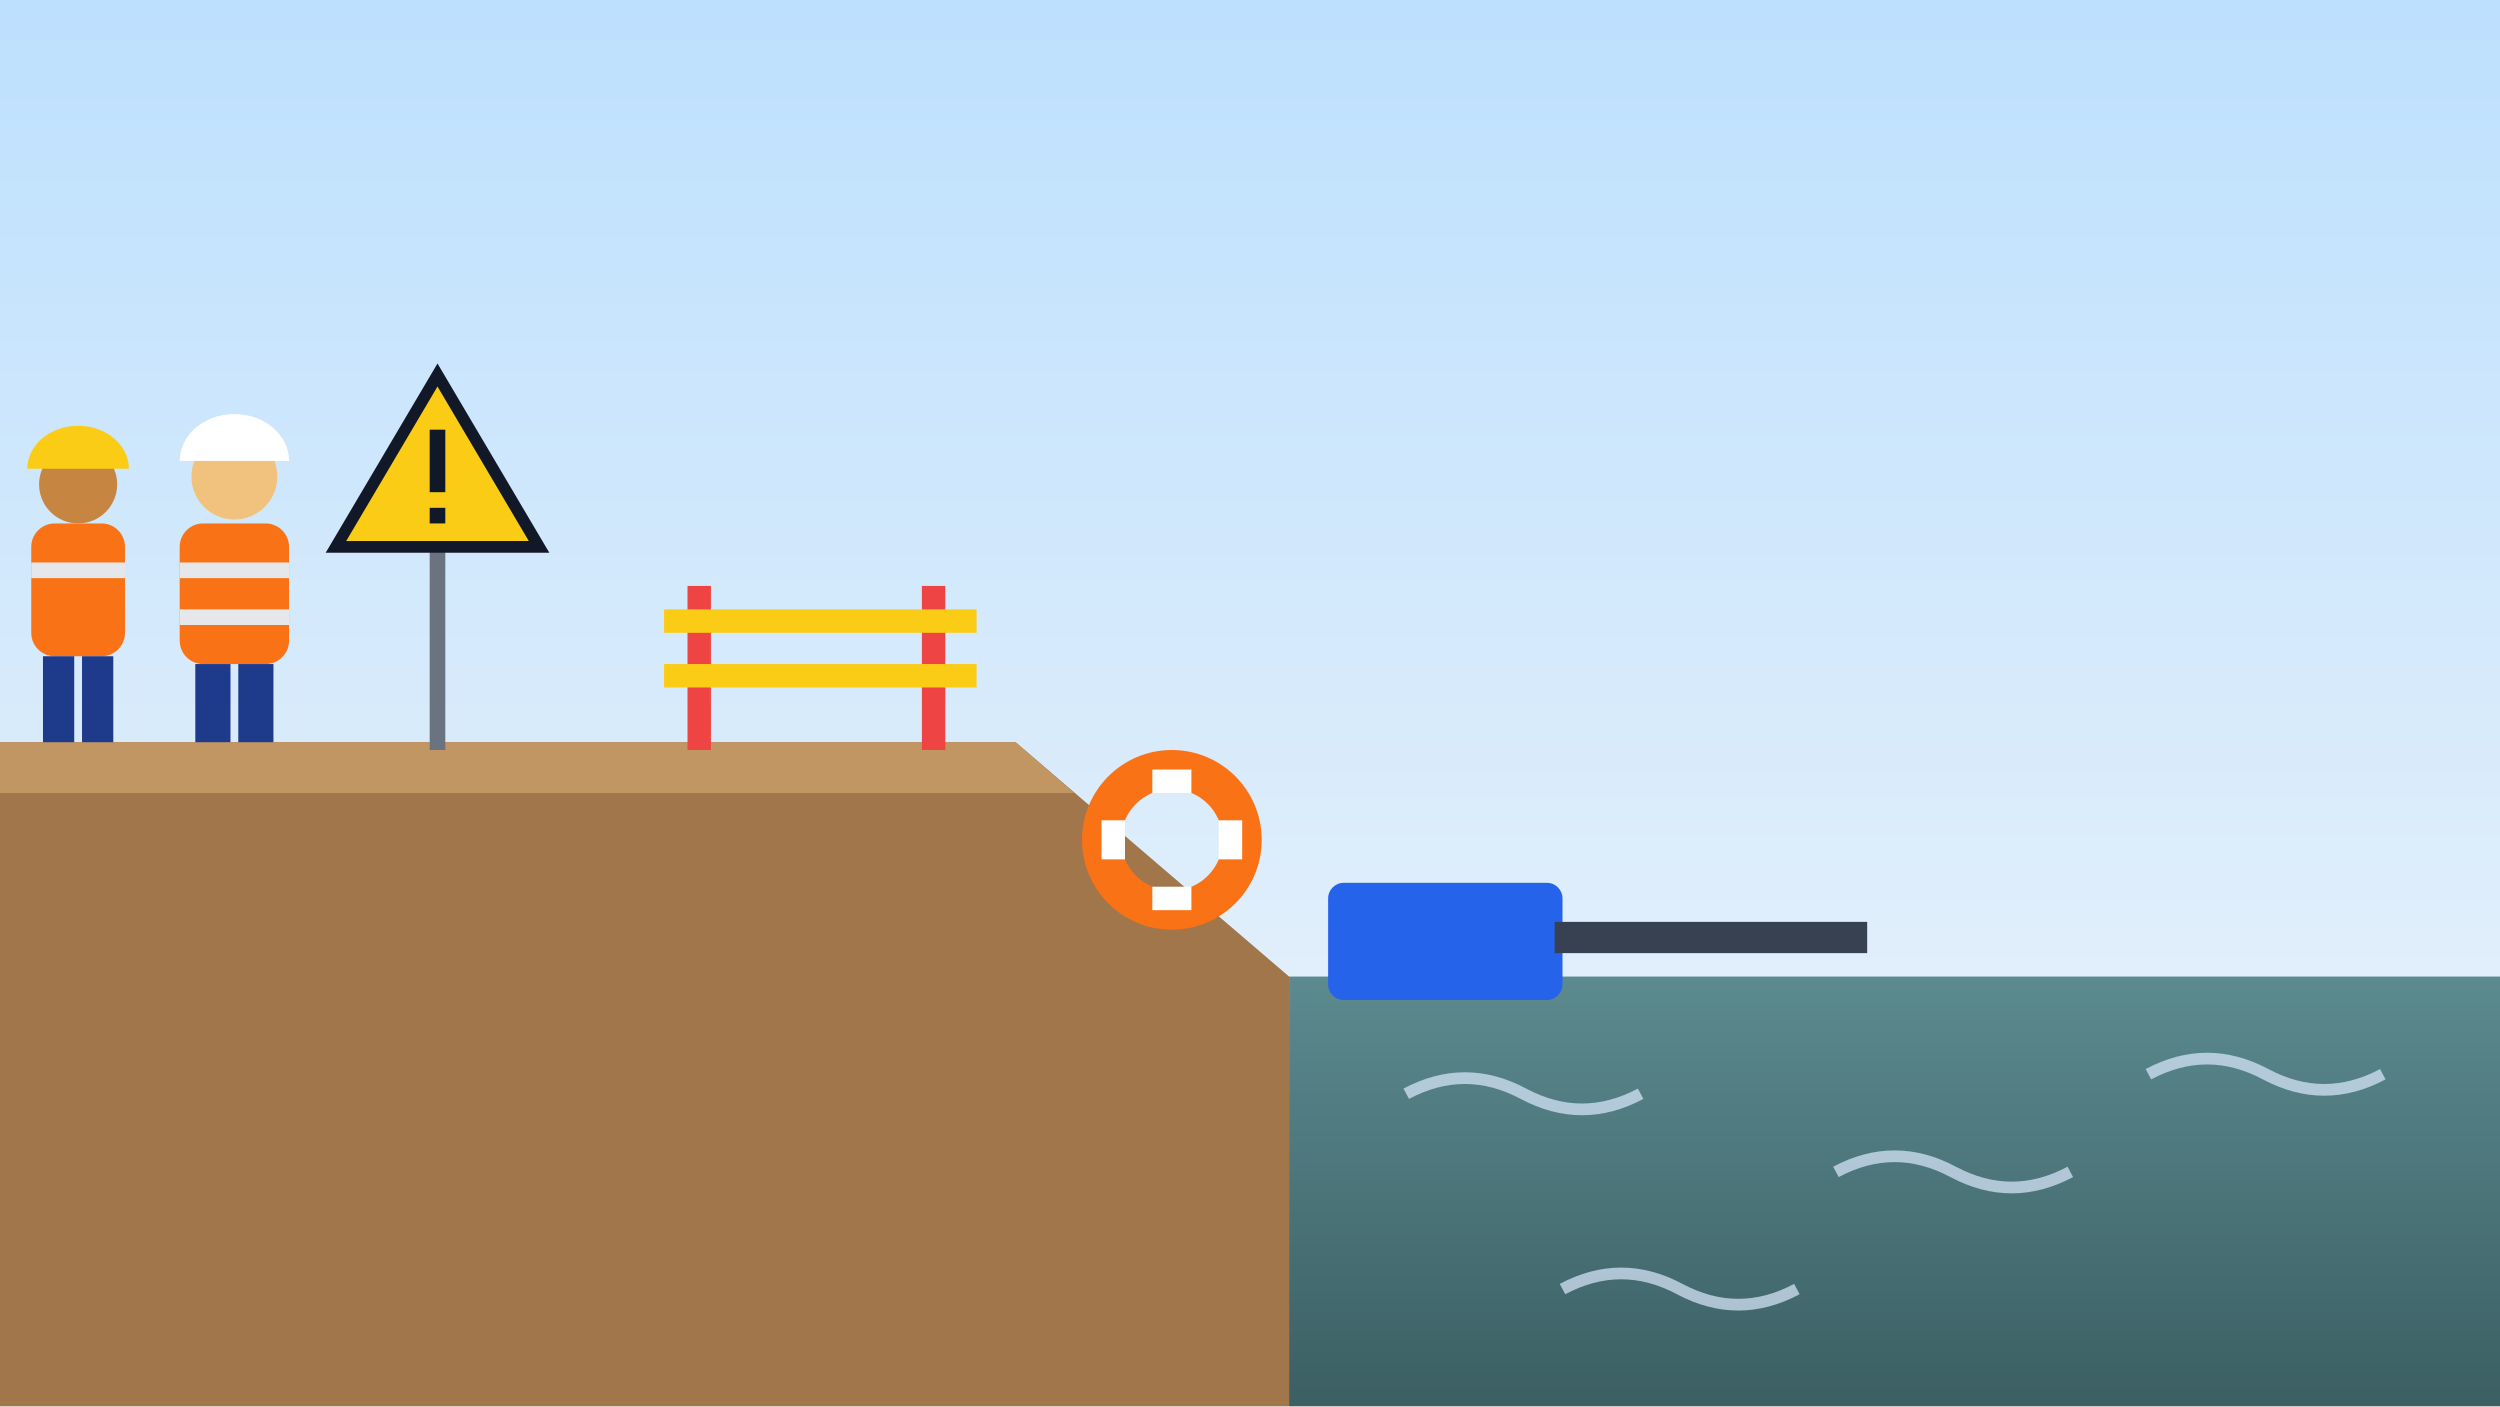
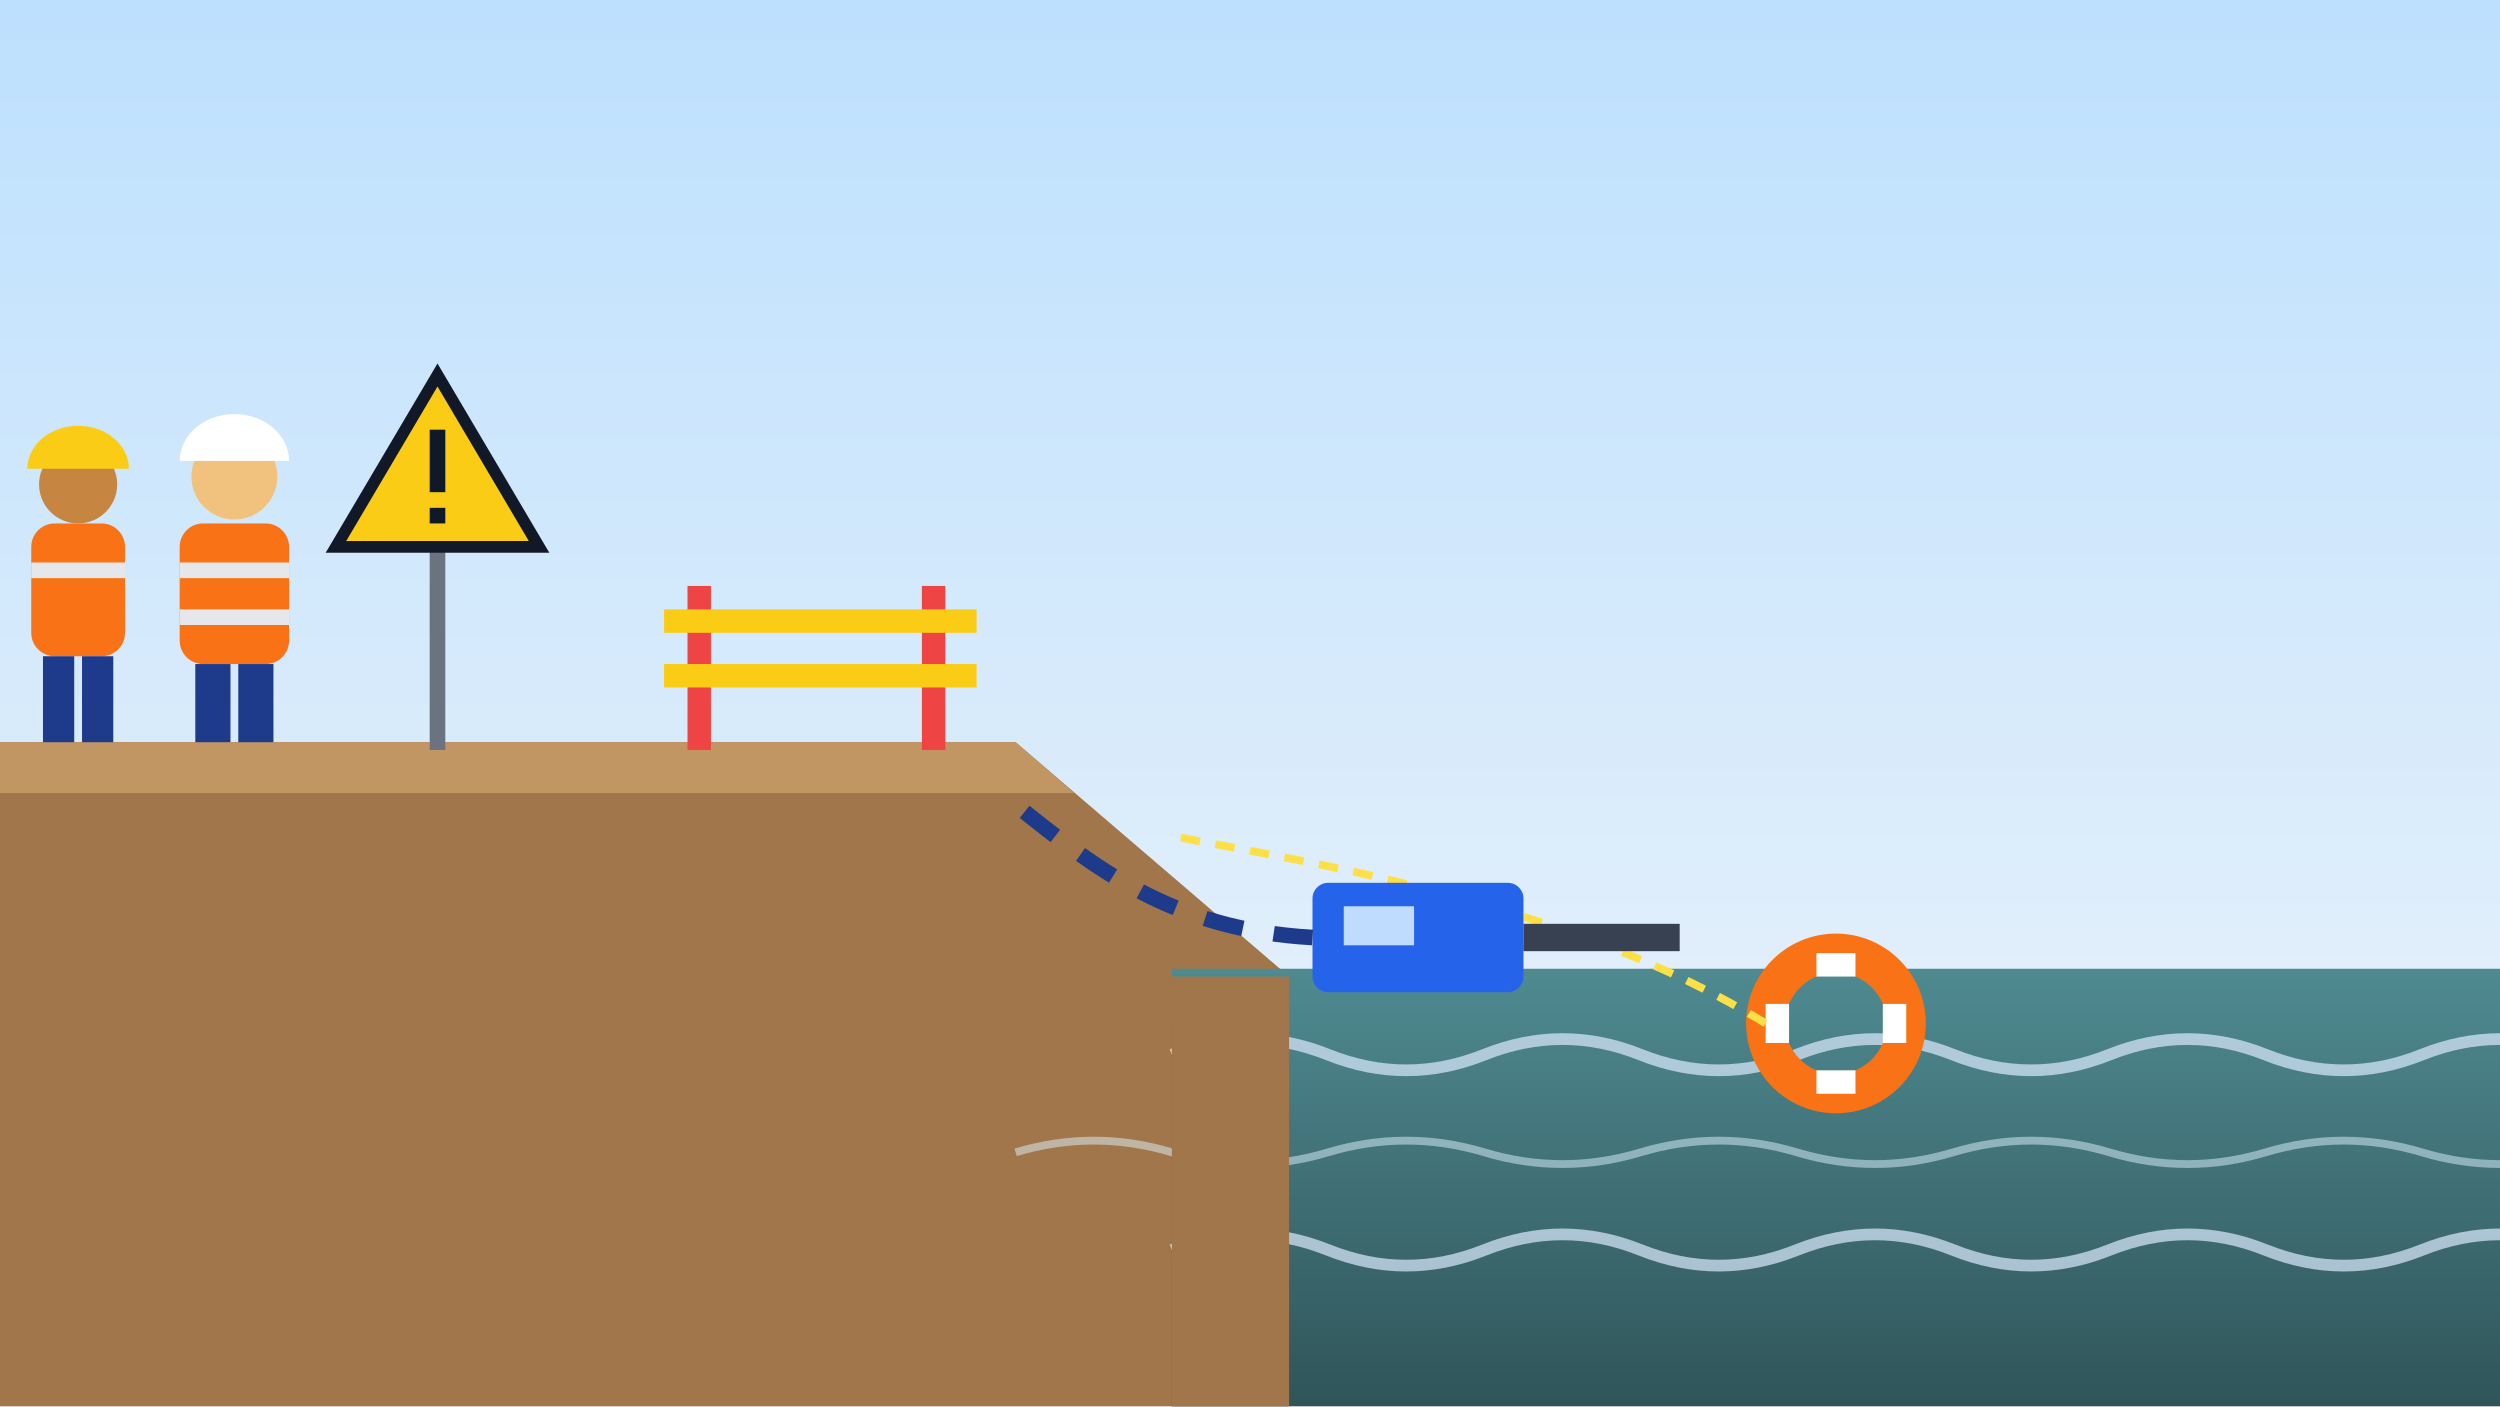
- <svg xmlns="http://www.w3.org/2000/svg" viewBox="0 0 640 360" role="img" aria-label="Ilustrasi bekerja dekat air">
+ <svg xmlns="http://www.w3.org/2000/svg" viewBox="0 0 640 360" role="img" aria-label="Animasi bekerja dekat air dengan pelampung dan ring buoy">
+   <style>
+     .ombak1 { animation: ombak 4s linear infinite; }
+     .ombak2 { animation: ombak 6s linear infinite reverse; }
+     @keyframes ombak { from { transform: translateX(0); } to { transform: translateX(-80px); } }
+     .apung { animation: apung 2.6s ease-in-out infinite; }
+     @keyframes apung { 0%, 100% { transform: translateY(0) rotate(-3deg); } 50% { transform: translateY(-8px) rotate(3deg); } }
+     .pompa { animation: getar .12s linear infinite alternate; }
+     @keyframes getar { to { transform: translateY(-1.5px); } }
+     .keluar path { stroke-dasharray: 10 8; animation: alir .8s linear infinite; }
+     @keyframes alir { to { stroke-dashoffset: -18; } }
+     .rambu { transform-origin: 112px 190px; animation: rambu 3s ease-in-out infinite; }
+     @keyframes rambu { 0%, 100% { transform: rotate(-2deg); } 50% { transform: rotate(2deg); } }
+     @media (prefers-reduced-motion: reduce) { * { animation: none !important; } }
+   </style>
  <defs>
-     <linearGradient id="langit2" x1="0" y1="0" x2="0" y2="1">
+     <linearGradient id="langit6" x1="0" y1="0" x2="0" y2="1">
      <stop offset="0" stop-color="#bde0fe" />
      <stop offset="1" stop-color="#f1f5f9" />
    </linearGradient>
-     <linearGradient id="air" x1="0" y1="0" x2="0" y2="1">
-       <stop offset="0" stop-color="#5b8a8f" />
-       <stop offset="1" stop-color="#3b5f63" />
+     <linearGradient id="air6" x1="0" y1="0" x2="0" y2="1">
+       <stop offset="0" stop-color="#4f8a91" />
+       <stop offset="1" stop-color="#2f5559" />
    </linearGradient>
  </defs>
-   <rect width="640" height="360" fill="url(#langit2)" />
+   <rect width="640" height="360" fill="url(#langit6)" />
  <path d="M0 190 L260 190 L330 250 L330 360 L0 360Z" fill="#a0764a" />
  <path d="M0 190 L260 190 L275 203 L0 203Z" fill="#c29663" />
-   <path d="M330 250 L640 250 L640 360 L330 360Z" fill="url(#air)" />
-   <g stroke="#dbeafe" stroke-width="3" fill="none" opacity=".7">
-     <path d="M360 280 q15 -8 30 0 t30 0" />
-     <path d="M470 300 q15 -8 30 0 t30 0" />
-     <path d="M400 330 q15 -8 30 0 t30 0" />
-     <path d="M550 275 q15 -8 30 0 t30 0" />
+   <rect x="300" y="248" width="340" height="112" fill="url(#air6)" />
+   <g class="ombak1" stroke="#dbeafe" stroke-width="3" fill="none" opacity=".7">
+     <path d="M300 270 q20 -8 40 0 t40 0 t40 0 t40 0 t40 0 t40 0 t40 0 t40 0 t40 0 t40 0" />
+     <path d="M300 320 q20 -8 40 0 t40 0 t40 0 t40 0 t40 0 t40 0 t40 0 t40 0 t40 0 t40 0" />
+   </g>
+   <g class="ombak2" stroke="#e0f2fe" stroke-width="2" fill="none" opacity=".5">
+     <path d="M260 295 q20 -6 40 0 t40 0 t40 0 t40 0 t40 0 t40 0 t40 0 t40 0 t40 0 t40 0" />
+   </g>
+   <path d="M300 250 L330 250 L330 360 L300 360Z" fill="#a0764a" />
+   <g class="apung" style="transform-origin:470px 262px">
+     <circle cx="470" cy="262" r="18" fill="none" stroke="#f97316" stroke-width="10" />
+     <g stroke="#fff" stroke-width="10">
+       <path d="M470 244 v6" />
+       <path d="M470 274 v6" />
+       <path d="M452 262 h6" />
+       <path d="M482 262 h6" />
+     </g>
+   </g>
+   <path d="M452 262 C400 230 330 220 300 214" stroke="#fde047" stroke-width="2" fill="none" stroke-dasharray="5 4" />
+   <g class="pompa">
+     <rect x="336" y="226" width="54" height="28" rx="4" fill="#2563eb" />
+     <rect x="344" y="232" width="18" height="10" fill="#bfdbfe" />
+   </g>
+   <path d="M390 240 h40" stroke="#374151" stroke-width="7" />
+   <g class="keluar" stroke="#1e3a8a" stroke-width="4" fill="none">
+     <path d="M336 240 C300 238 280 222 260 206" />
  </g>
  <g fill="#ef4444">
+     <rect x="176" y="150" width="6" height="42" />
    <rect x="236" y="150" width="6" height="42" />
-     <rect x="176" y="150" width="6" height="42" />
  </g>
  <rect x="170" y="156" width="80" height="6" fill="#facc15" />
  <rect x="170" y="170" width="80" height="6" fill="#facc15" />
-   <rect x="110" y="120" width="4" height="72" fill="#6b7280" />
-   <path d="M112 96 l26 44 h-52z" fill="#facc15" stroke="#111827" stroke-width="3" />
-   <rect x="110" y="110" width="4" height="16" fill="#111827" />
-   <rect x="110" y="130" width="4" height="4" fill="#111827" />
-   <circle cx="300" cy="215" r="18" fill="none" stroke="#f97316" stroke-width="10" />
-   <g stroke="#fff" stroke-width="10">
-     <path d="M300 197 v6" />
-     <path d="M300 227 v6" />
-     <path d="M282 215 h6" />
-     <path d="M312 215 h6" />
+   <g class="rambu">
+     <rect x="110" y="120" width="4" height="72" fill="#6b7280" />
+     <path d="M112 96 l26 44 h-52z" fill="#facc15" stroke="#111827" stroke-width="3" />
+     <rect x="110" y="110" width="4" height="16" fill="#111827" />
+     <rect x="110" y="130" width="4" height="4" fill="#111827" />
  </g>
  <g transform="translate(40 110)">
    <circle cx="20" cy="12" r="11" fill="#f1c27d" />
    <path d="M6 8 a14 12 0 0 1 28 0 z" fill="#fff" />
    <rect x="6" y="24" width="28" height="36" rx="6" fill="#f97316" />
    <rect x="6" y="34" width="28" height="4" fill="#e5e7eb" />
    <rect x="6" y="46" width="28" height="4" fill="#e5e7eb" />
    <rect x="10" y="60" width="9" height="20" fill="#1e3a8a" />
    <rect x="21" y="60" width="9" height="20" fill="#1e3a8a" />
  </g>
  <g transform="translate(20 116)">
    <circle cx="0" cy="8" r="10" fill="#c68642" />
    <path d="M-13 4 a13 11 0 0 1 26 0 z" fill="#facc15" />
    <rect x="-12" y="18" width="24" height="34" rx="6" fill="#f97316" />
    <rect x="-12" y="28" width="24" height="4" fill="#e5e7eb" />
    <rect x="-9" y="52" width="8" height="22" fill="#1e3a8a" />
    <rect x="1" y="52" width="8" height="22" fill="#1e3a8a" />
  </g>
-   <rect x="340" y="226" width="60" height="30" rx="4" fill="#2563eb" />
-   <rect x="398" y="236" width="80" height="8" fill="#374151" />
</svg>
